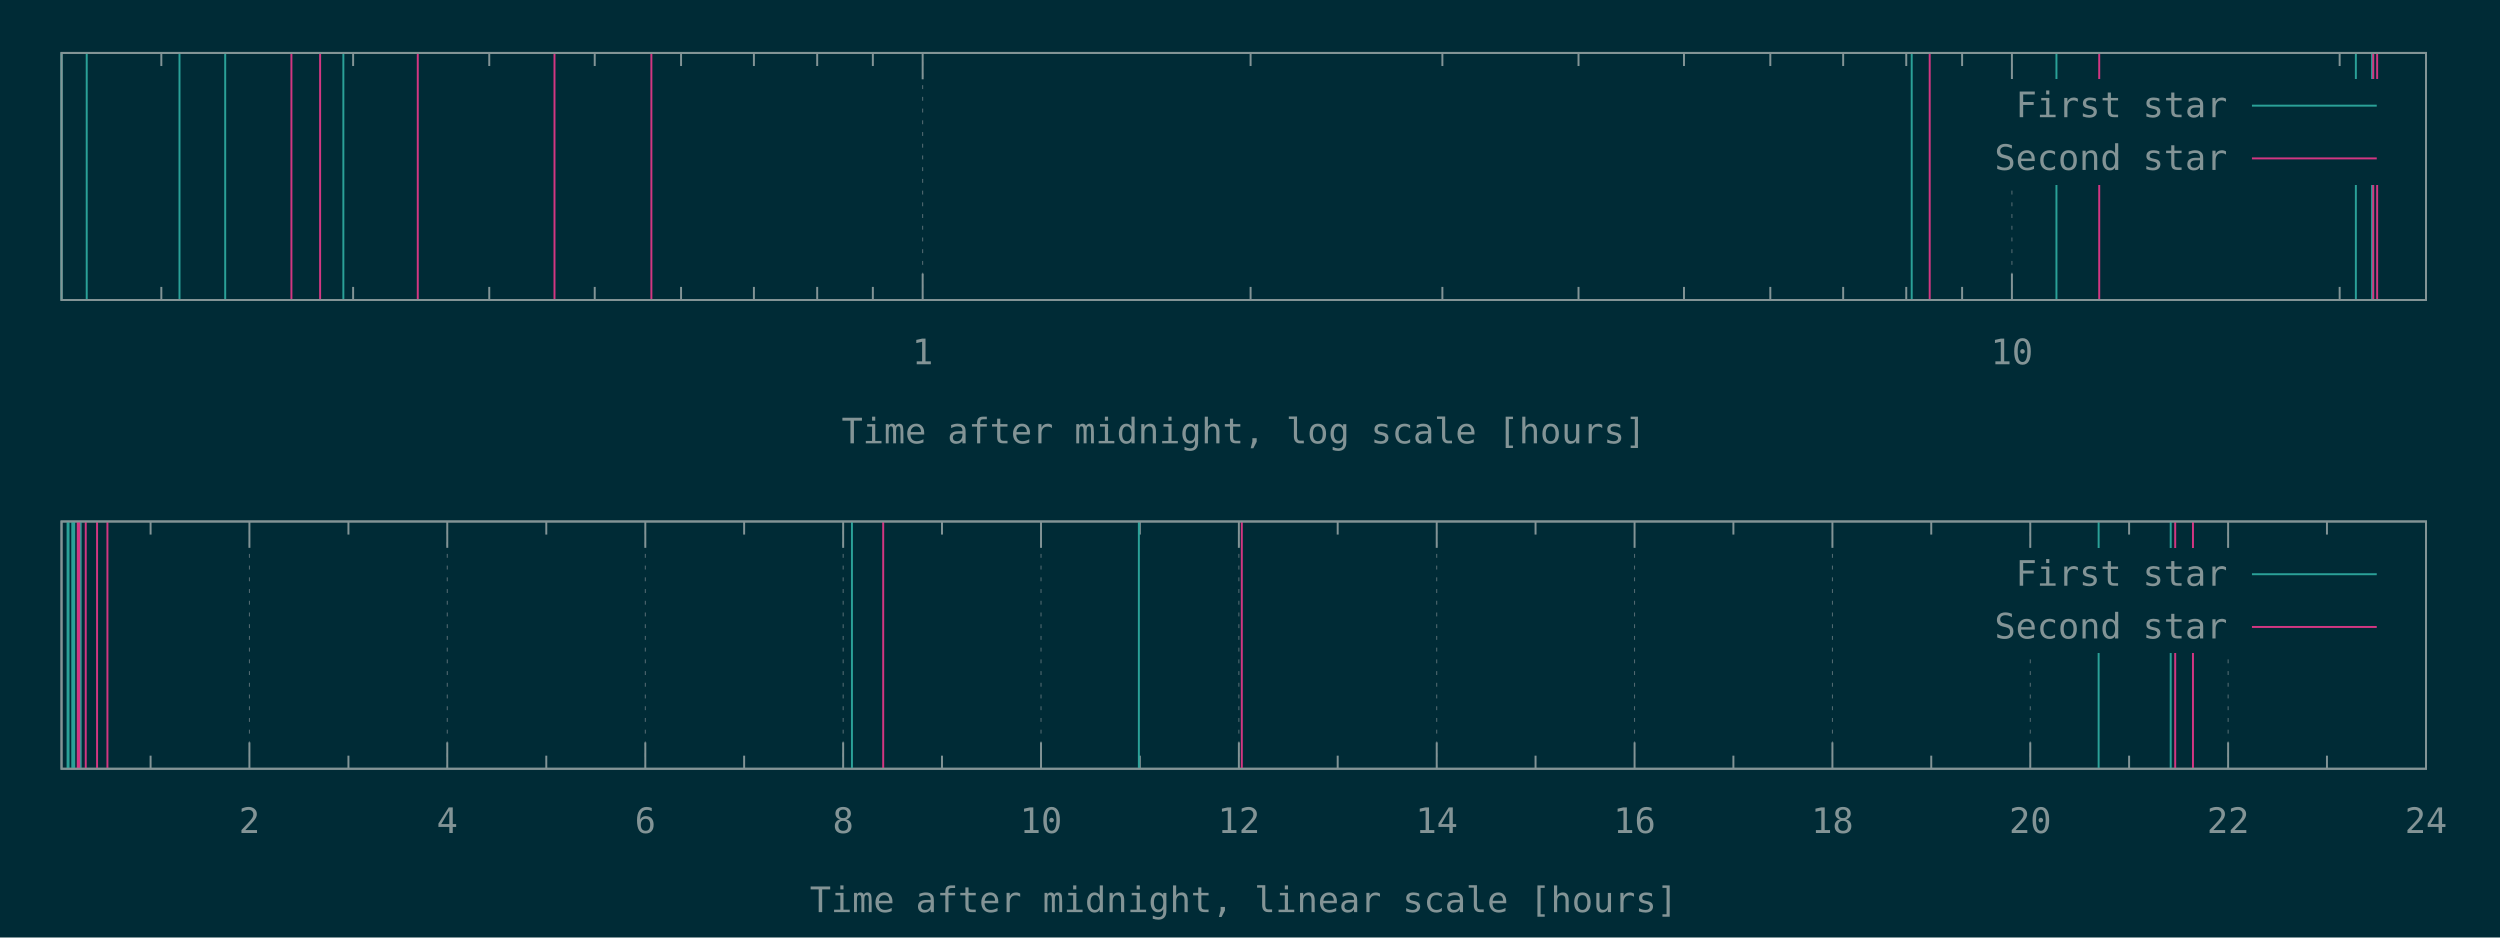
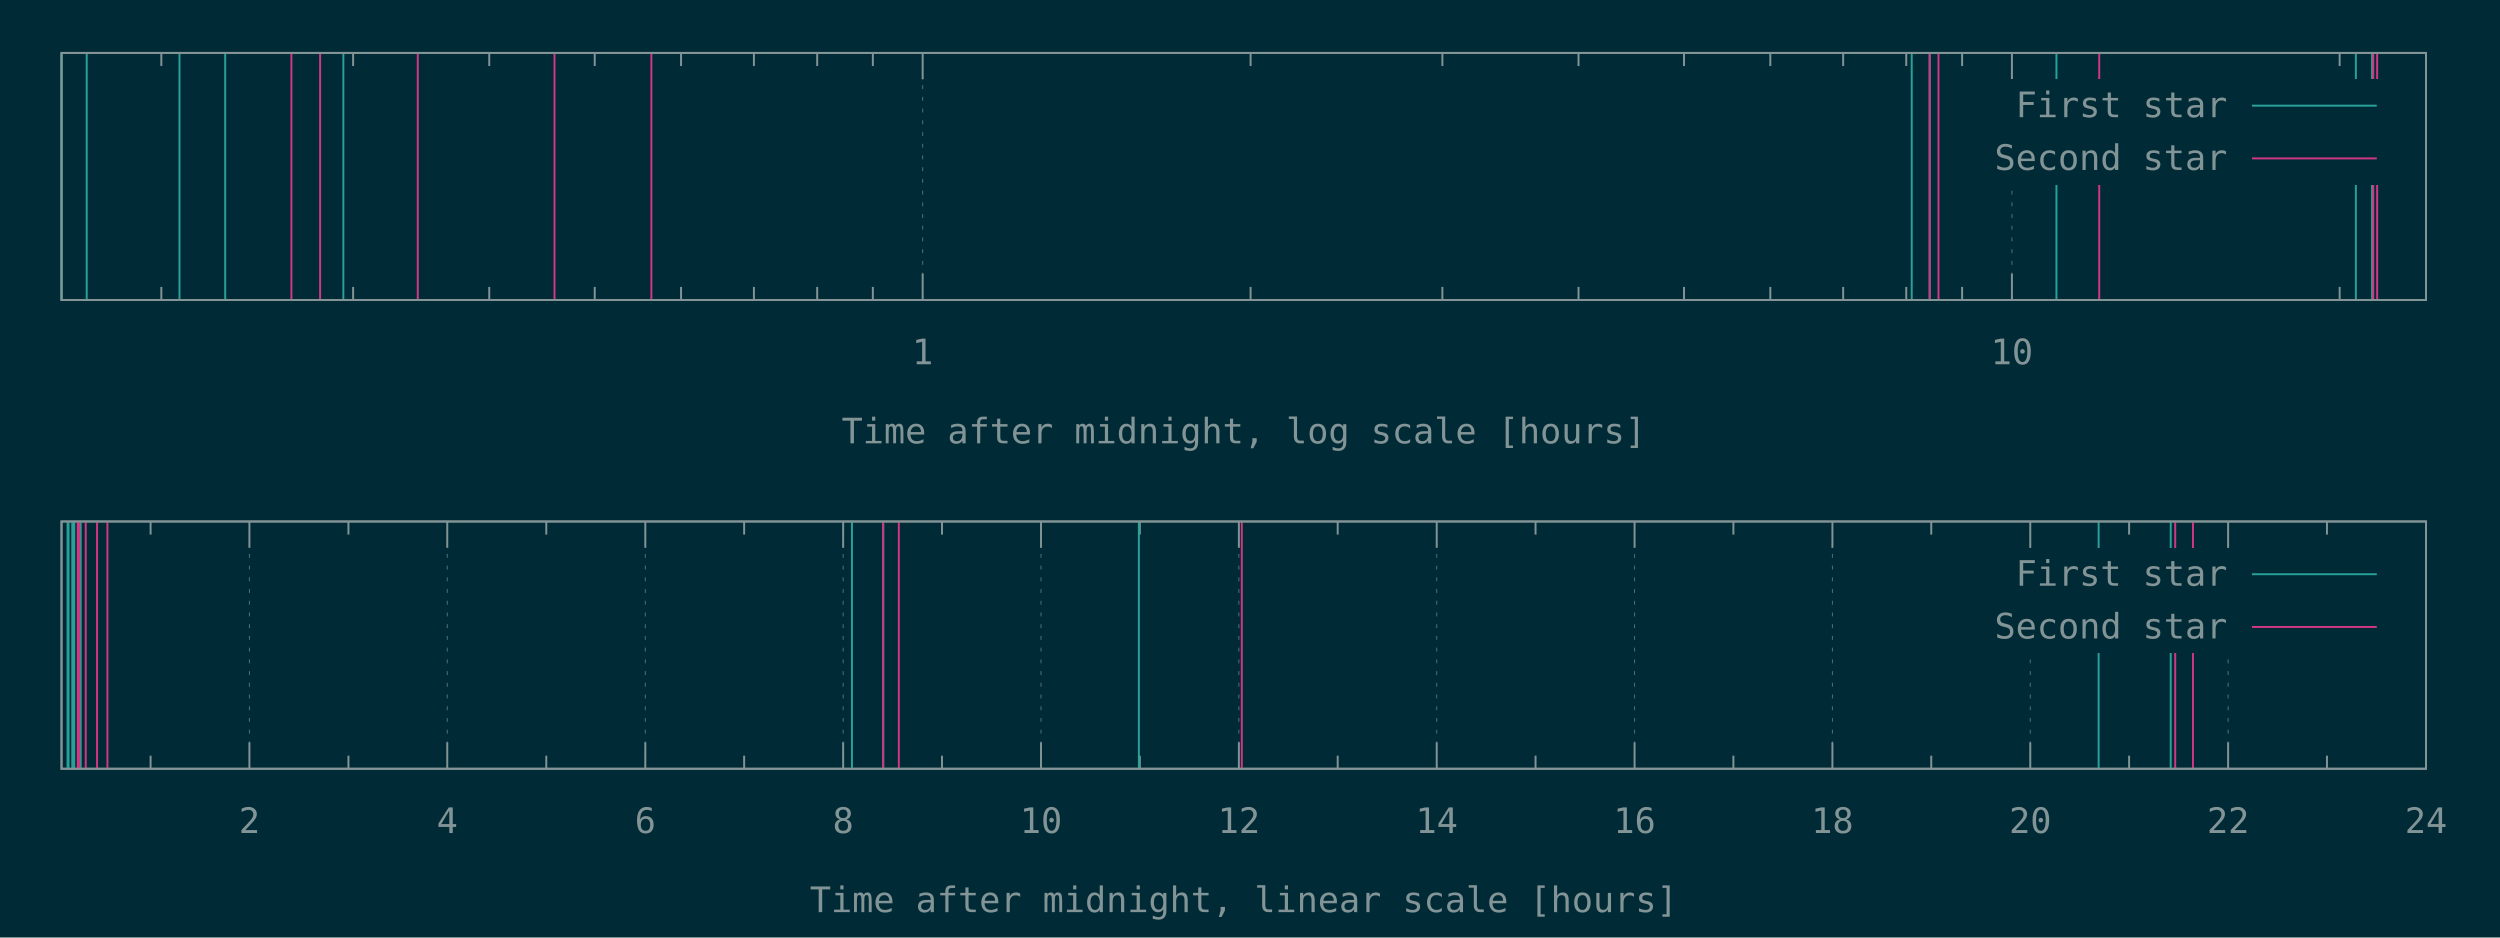
<svg xmlns="http://www.w3.org/2000/svg" xmlns:xlink="http://www.w3.org/1999/xlink" width="1280" height="480" viewBox="0 0 1280 480">
  <g id="gnuplot_canvas">
    <rect x="0" y="0" width="1280" height="480" fill="#002b36" />
    <defs>
      <circle id="gpDot" r="0.5" stroke-width="0.5" stroke="currentColor" />
      <path id="gpPt0" stroke-width="0.148" stroke="currentColor" d="M-1,0 h2 M0,-1 v2" />
      <path id="gpPt1" stroke-width="0.148" stroke="currentColor" d="M-1,-1 L1,1 M1,-1 L-1,1" />
      <path id="gpPt2" stroke-width="0.148" stroke="currentColor" d="M-1,0 L1,0 M0,-1 L0,1 M-1,-1 L1,1 M-1,1 L1,-1" />
      <rect id="gpPt3" stroke-width="0.148" stroke="currentColor" x="-1" y="-1" width="2" height="2" />
      <rect id="gpPt4" stroke-width="0.148" stroke="currentColor" fill="currentColor" x="-1" y="-1" width="2" height="2" />
      <circle id="gpPt5" stroke-width="0.148" stroke="currentColor" cx="0" cy="0" r="1" />
      <use xlink:href="#gpPt5" id="gpPt6" fill="currentColor" stroke="none" />
      <path id="gpPt7" stroke-width="0.148" stroke="currentColor" d="M0,-1.33 L-1.33,0.67 L1.33,0.67 z" />
      <use xlink:href="#gpPt7" id="gpPt8" fill="currentColor" stroke="none" />
      <use xlink:href="#gpPt7" id="gpPt9" stroke="currentColor" transform="rotate(180)" />
      <use xlink:href="#gpPt9" id="gpPt10" fill="currentColor" stroke="none" />
      <use xlink:href="#gpPt3" id="gpPt11" stroke="currentColor" transform="rotate(45)" />
      <use xlink:href="#gpPt11" id="gpPt12" fill="currentColor" stroke="none" />
      <path id="gpPt13" stroke-width="0.148" stroke="currentColor" d="M0,1.330 L1.265,0.411 L0.782,-1.067 L-0.782,-1.076 L-1.265,0.411 z" />
      <use xlink:href="#gpPt13" id="gpPt14" fill="currentColor" stroke="none" />
      <filter id="textbox" filterUnits="objectBoundingBox" x="0" y="0" height="1" width="1">
        <feFlood flood-color="#002B36" flood-opacity="1" result="bgnd" />
        <feComposite in="SourceGraphic" in2="bgnd" operator="atop" />
      </filter>
      <filter id="greybox" filterUnits="objectBoundingBox" x="0" y="0" height="1" width="1">
        <feFlood flood-color="lightgrey" flood-opacity="1" result="grey" />
        <feComposite in="SourceGraphic" in2="grey" operator="atop" />
      </filter>
    </defs>
    <g fill="none" color="#002B36" stroke="currentColor" stroke-width="1.00" stroke-linecap="butt" stroke-linejoin="miter">
</g>
    <g fill="none" color="black" stroke="currentColor" stroke-width="1.00" stroke-linecap="butt" stroke-linejoin="miter">
      <path stroke="rgb(131, 148, 150)" d="M82.6,153.6 L82.6,146.9 M82.6,27.1 L82.6,33.8 M180.8,153.6 L180.8,146.9 M180.8,27.1 L180.8,33.8   M250.5,153.6 L250.5,146.9 M250.5,27.1 L250.5,33.8 M304.5,153.6 L304.5,146.9 M304.5,27.1 L304.5,33.8   M348.7,153.6 L348.7,146.9 M348.7,27.1 L348.7,33.8 M386.0,153.6 L386.0,146.9 M386.0,27.1 L386.0,33.8   M418.4,153.6 L418.4,146.9 M418.4,27.1 L418.4,33.8 M446.9,153.6 L446.9,146.9 M446.9,27.1 L446.9,33.8    " />
    </g>
    <g fill="none" color="black" stroke="rgb(131, 148, 150)" stroke-width="0.50" stroke-linecap="butt" stroke-linejoin="miter">
</g>
    <g fill="none" color="gray" stroke="currentColor" stroke-width="0.50" stroke-linecap="butt" stroke-linejoin="miter">
      <path stroke="rgb( 88, 110, 117)" stroke-dasharray="2,4" class="gridline" d="M472.4,153.6 L472.4,27.1  " />
    </g>
    <g fill="none" color="gray" stroke="rgb( 88, 110, 117)" stroke-width="1.00" stroke-linecap="butt" stroke-linejoin="miter">
</g>
    <g fill="none" color="black" stroke="currentColor" stroke-width="1.00" stroke-linecap="butt" stroke-linejoin="miter">
      <path stroke="rgb(131, 148, 150)" d="M472.4,153.6 L472.4,140.1 M472.4,27.1 L472.4,40.6  " />
      <g transform="translate(472.4,186.5)" stroke="none" fill="rgb(131,148,150)" font-family="Inconsolata" font-size="18.00" text-anchor="middle">
        <text>
          <tspan font-family="Inconsolata"> 1</tspan>
        </text>
      </g>
    </g>
    <g fill="none" color="black" stroke="currentColor" stroke-width="1.00" stroke-linecap="butt" stroke-linejoin="miter">
      <path stroke="rgb(131, 148, 150)" d="M640.3,153.6 L640.3,146.9 M640.3,27.1 L640.3,33.8 M738.5,153.6 L738.5,146.9 M738.5,27.1 L738.5,33.8   M808.2,153.6 L808.2,146.9 M808.2,27.1 L808.2,33.8 M862.2,153.6 L862.2,146.9 M862.2,27.1 L862.2,33.8   M906.4,153.6 L906.4,146.9 M906.4,27.1 L906.4,33.8 M943.7,153.6 L943.7,146.9 M943.7,27.1 L943.7,33.8   M976.0,153.6 L976.0,146.9 M976.0,27.1 L976.0,33.8 M1004.6,153.6 L1004.6,146.9 M1004.6,27.1 L1004.6,33.8    " />
    </g>
    <g fill="none" color="black" stroke="rgb(131, 148, 150)" stroke-width="0.50" stroke-linecap="butt" stroke-linejoin="miter">
</g>
    <g fill="none" color="gray" stroke="currentColor" stroke-width="0.50" stroke-linecap="butt" stroke-linejoin="miter">
      <path stroke="rgb( 88, 110, 117)" stroke-dasharray="2,4" class="gridline" d="M1030.1,153.6 L1030.1,94.6 M1030.1,40.6 L1030.1,27.1  " />
    </g>
    <g fill="none" color="gray" stroke="rgb( 88, 110, 117)" stroke-width="1.00" stroke-linecap="butt" stroke-linejoin="miter">
</g>
    <g fill="none" color="black" stroke="currentColor" stroke-width="1.00" stroke-linecap="butt" stroke-linejoin="miter">
      <path stroke="rgb(131, 148, 150)" d="M1030.1,153.6 L1030.1,140.1 M1030.1,27.1 L1030.1,40.6  " />
      <g transform="translate(1030.1,186.5)" stroke="none" fill="rgb(131,148,150)" font-family="Inconsolata" font-size="18.00" text-anchor="middle">
        <text>
          <tspan font-family="Inconsolata"> 10</tspan>
        </text>
      </g>
    </g>
    <g fill="none" color="black" stroke="currentColor" stroke-width="1.00" stroke-linecap="butt" stroke-linejoin="miter">
      <path stroke="rgb(131, 148, 150)" d="M1197.9,153.6 L1197.9,146.9 M1197.9,27.1 L1197.9,33.8  " />
    </g>
    <g fill="none" color="black" stroke="currentColor" stroke-width="1.00" stroke-linecap="butt" stroke-linejoin="miter">
      <path stroke="rgb(131, 148, 150)" d="M31.5,27.1 L31.5,153.6 L1242.1,153.6 L1242.1,27.1 L31.5,27.1 Z  " />
    </g>
    <g fill="none" color="black" stroke="currentColor" stroke-width="1.00" stroke-linecap="butt" stroke-linejoin="miter">
      <g transform="translate(636.8,227.0)" stroke="none" fill="rgb(131,148,150)" font-family="Inconsolata" font-size="18.00" text-anchor="middle">
        <text>
          <tspan font-family="Inconsolata">Time after midnight, log scale [hours]</tspan>
        </text>
      </g>
    </g>
    <g fill="none" color="black" stroke="currentColor" stroke-width="1.00" stroke-linecap="butt" stroke-linejoin="miter">
</g>
    <g id="gnuplot_plot_1a">
      <g fill="none" color="black" stroke="currentColor" stroke-width="1.00" stroke-linecap="butt" stroke-linejoin="miter">
-         <path stroke="rgb( 42, 161, 152)" d="M31.5,153.6 L31.5,27.1 M44.4,153.6 L44.4,27.1 M91.9,153.6 L91.9,27.1 M115.3,153.6 L115.3,27.1   M175.8,153.6 L175.8,27.1 M978.8,153.6 L978.8,27.1 M1052.9,153.6 L1052.9,27.1 M1206.2,153.6 L1206.2,27.1   M1214.5,153.6 L1214.5,27.1  " />
+         <path stroke="rgb( 42, 161, 152)" d="M31.5,153.6 L31.5,27.1 M44.4,153.6 L44.4,27.1 M91.9,153.6 L91.9,27.1 M115.3,153.6 L115.3,27.1   M175.8,153.6 L175.8,27.1 M978.8,153.6 L978.8,27.1 M988.0,153.6 L988.0,27.1 M1052.9,153.6 L1052.9,27.1   M1206.2,153.6 L1206.2,27.1 M1214.5,153.6 L1214.5,27.1  " />
      </g>
    </g>
    <g id="gnuplot_plot_2a">
      <g fill="none" color="black" stroke="currentColor" stroke-width="1.00" stroke-linecap="butt" stroke-linejoin="miter">
-         <path stroke="rgb(211,  54, 130)" d="M149.2,153.6 L149.2,27.1 M163.9,153.6 L163.9,27.1 M213.9,153.6 L213.9,27.1 M283.9,153.6 L283.9,27.1   M333.5,153.6 L333.5,27.1 M988.0,153.6 L988.0,27.1 M1074.8,153.6 L1074.8,27.1 M1215.1,153.6 L1215.1,27.1   M1217.1,153.6 L1217.1,27.1  " />
+         <path stroke="rgb(211,  54, 130)" d="M149.2,153.6 L149.2,27.1 M163.9,153.6 L163.9,27.1 M213.9,153.6 L213.9,27.1 M283.9,153.6 L283.9,27.1   M333.5,153.6 L333.5,27.1 M988.0,153.6 L988.0,27.1 M992.5,153.6 L992.5,27.1 M1074.8,153.6 L1074.8,27.1   M1215.1,153.6 L1215.1,27.1 M1217.1,153.6 L1217.1,27.1  " />
      </g>
    </g>
    <g stroke="none" shape-rendering="crispEdges">
      <polygon fill="#002B36" points="1001.8,94.6 1229.5,94.6 1229.5,40.6 1001.8,40.6 " />
    </g>
    <g id="gnuplot_plot_1a">
      <g fill="none" color="black" stroke="currentColor" stroke-width="1.00" stroke-linecap="butt" stroke-linejoin="miter">
        <g transform="translate(1140.4,60.0)" stroke="none" fill="rgb(131,148,150)" font-family="Inconsolata" font-size="18.00" text-anchor="end">
          <text>
            <tspan font-family="Inconsolata">First star</tspan>
          </text>
        </g>
      </g>
      <g fill="none" color="black" stroke="currentColor" stroke-width="1.00" stroke-linecap="butt" stroke-linejoin="miter">
        <path stroke="rgb( 42, 161, 152)" d="M1153.0,54.1 L1216.9,54.1  " />
      </g>
    </g>
    <g id="gnuplot_plot_2a">
      <g fill="none" color="black" stroke="currentColor" stroke-width="1.00" stroke-linecap="butt" stroke-linejoin="miter">
        <g transform="translate(1140.4,87.0)" stroke="none" fill="rgb(131,148,150)" font-family="Inconsolata" font-size="18.00" text-anchor="end">
          <text>
            <tspan font-family="Inconsolata">Second star</tspan>
          </text>
        </g>
      </g>
      <g fill="none" color="black" stroke="currentColor" stroke-width="1.00" stroke-linecap="butt" stroke-linejoin="miter">
        <path stroke="rgb(211,  54, 130)" d="M1153.0,81.1 L1216.9,81.1  " />
      </g>
    </g>
    <g fill="none" color="#002B36" stroke="rgb(211,  54, 130)" stroke-width="2.00" stroke-linecap="butt" stroke-linejoin="miter">
</g>
    <g fill="none" color="black" stroke="currentColor" stroke-width="2.00" stroke-linecap="butt" stroke-linejoin="miter">
</g>
    <g fill="none" color="black" stroke="black" stroke-width="1.00" stroke-linecap="butt" stroke-linejoin="miter">
</g>
    <g fill="none" color="black" stroke="currentColor" stroke-width="1.00" stroke-linecap="butt" stroke-linejoin="miter">
      <path stroke="rgb(131, 148, 150)" d="M31.5,27.1 L31.5,153.6 L1242.1,153.6 L1242.1,27.1 L31.5,27.1 Z  " />
    </g>
    <g fill="none" color="black" stroke="currentColor" stroke-width="1.00" stroke-linecap="butt" stroke-linejoin="miter">
</g>
    <g fill="none" color="black" stroke="currentColor" stroke-width="1.00" stroke-linecap="butt" stroke-linejoin="miter">
      <path stroke="rgb(131, 148, 150)" d="M77.1,393.6 L77.1,386.9 M77.1,267.0 L77.1,273.7  " />
    </g>
    <g fill="none" color="black" stroke="rgb(131, 148, 150)" stroke-width="0.50" stroke-linecap="butt" stroke-linejoin="miter">
</g>
    <g fill="none" color="gray" stroke="currentColor" stroke-width="0.50" stroke-linecap="butt" stroke-linejoin="miter">
      <path stroke="rgb( 88, 110, 117)" stroke-dasharray="2,4" class="gridline" d="M127.7,393.6 L127.7,267.0  " />
    </g>
    <g fill="none" color="gray" stroke="rgb( 88, 110, 117)" stroke-width="1.00" stroke-linecap="butt" stroke-linejoin="miter">
</g>
    <g fill="none" color="black" stroke="currentColor" stroke-width="1.00" stroke-linecap="butt" stroke-linejoin="miter">
      <path stroke="rgb(131, 148, 150)" d="M127.7,393.6 L127.7,380.1 M127.7,267.0 L127.7,280.5  " />
      <g transform="translate(127.7,426.5)" stroke="none" fill="rgb(131,148,150)" font-family="Inconsolata" font-size="18.00" text-anchor="middle">
        <text>
          <tspan font-family="Inconsolata"> 2</tspan>
        </text>
      </g>
    </g>
    <g fill="none" color="black" stroke="currentColor" stroke-width="1.00" stroke-linecap="butt" stroke-linejoin="miter">
      <path stroke="rgb(131, 148, 150)" d="M178.4,393.6 L178.4,386.9 M178.4,267.0 L178.4,273.7  " />
    </g>
    <g fill="none" color="black" stroke="rgb(131, 148, 150)" stroke-width="0.50" stroke-linecap="butt" stroke-linejoin="miter">
</g>
    <g fill="none" color="gray" stroke="currentColor" stroke-width="0.50" stroke-linecap="butt" stroke-linejoin="miter">
      <path stroke="rgb( 88, 110, 117)" stroke-dasharray="2,4" class="gridline" d="M229.0,393.6 L229.0,267.0  " />
    </g>
    <g fill="none" color="gray" stroke="rgb( 88, 110, 117)" stroke-width="1.00" stroke-linecap="butt" stroke-linejoin="miter">
</g>
    <g fill="none" color="black" stroke="currentColor" stroke-width="1.00" stroke-linecap="butt" stroke-linejoin="miter">
      <path stroke="rgb(131, 148, 150)" d="M229.0,393.6 L229.0,380.1 M229.0,267.0 L229.0,280.5  " />
      <g transform="translate(229.0,426.5)" stroke="none" fill="rgb(131,148,150)" font-family="Inconsolata" font-size="18.00" text-anchor="middle">
        <text>
          <tspan font-family="Inconsolata"> 4</tspan>
        </text>
      </g>
    </g>
    <g fill="none" color="black" stroke="currentColor" stroke-width="1.00" stroke-linecap="butt" stroke-linejoin="miter">
      <path stroke="rgb(131, 148, 150)" d="M279.7,393.6 L279.7,386.9 M279.7,267.0 L279.7,273.7  " />
    </g>
    <g fill="none" color="black" stroke="rgb(131, 148, 150)" stroke-width="0.50" stroke-linecap="butt" stroke-linejoin="miter">
</g>
    <g fill="none" color="gray" stroke="currentColor" stroke-width="0.50" stroke-linecap="butt" stroke-linejoin="miter">
      <path stroke="rgb( 88, 110, 117)" stroke-dasharray="2,4" class="gridline" d="M330.4,393.6 L330.4,267.0  " />
    </g>
    <g fill="none" color="gray" stroke="rgb( 88, 110, 117)" stroke-width="1.00" stroke-linecap="butt" stroke-linejoin="miter">
</g>
    <g fill="none" color="black" stroke="currentColor" stroke-width="1.00" stroke-linecap="butt" stroke-linejoin="miter">
      <path stroke="rgb(131, 148, 150)" d="M330.4,393.6 L330.4,380.1 M330.4,267.0 L330.4,280.5  " />
      <g transform="translate(330.4,426.5)" stroke="none" fill="rgb(131,148,150)" font-family="Inconsolata" font-size="18.00" text-anchor="middle">
        <text>
          <tspan font-family="Inconsolata"> 6</tspan>
        </text>
      </g>
    </g>
    <g fill="none" color="black" stroke="currentColor" stroke-width="1.00" stroke-linecap="butt" stroke-linejoin="miter">
      <path stroke="rgb(131, 148, 150)" d="M381.0,393.6 L381.0,386.9 M381.0,267.0 L381.0,273.7  " />
    </g>
    <g fill="none" color="black" stroke="rgb(131, 148, 150)" stroke-width="0.50" stroke-linecap="butt" stroke-linejoin="miter">
</g>
    <g fill="none" color="gray" stroke="currentColor" stroke-width="0.50" stroke-linecap="butt" stroke-linejoin="miter">
      <path stroke="rgb( 88, 110, 117)" stroke-dasharray="2,4" class="gridline" d="M431.7,393.6 L431.7,267.0  " />
    </g>
    <g fill="none" color="gray" stroke="rgb( 88, 110, 117)" stroke-width="1.00" stroke-linecap="butt" stroke-linejoin="miter">
</g>
    <g fill="none" color="black" stroke="currentColor" stroke-width="1.00" stroke-linecap="butt" stroke-linejoin="miter">
      <path stroke="rgb(131, 148, 150)" d="M431.7,393.6 L431.7,380.1 M431.7,267.0 L431.7,280.5  " />
      <g transform="translate(431.7,426.5)" stroke="none" fill="rgb(131,148,150)" font-family="Inconsolata" font-size="18.00" text-anchor="middle">
        <text>
          <tspan font-family="Inconsolata"> 8</tspan>
        </text>
      </g>
    </g>
    <g fill="none" color="black" stroke="currentColor" stroke-width="1.00" stroke-linecap="butt" stroke-linejoin="miter">
      <path stroke="rgb(131, 148, 150)" d="M482.3,393.6 L482.3,386.9 M482.3,267.0 L482.3,273.7  " />
    </g>
    <g fill="none" color="black" stroke="rgb(131, 148, 150)" stroke-width="0.50" stroke-linecap="butt" stroke-linejoin="miter">
</g>
    <g fill="none" color="gray" stroke="currentColor" stroke-width="0.50" stroke-linecap="butt" stroke-linejoin="miter">
      <path stroke="rgb( 88, 110, 117)" stroke-dasharray="2,4" class="gridline" d="M533.0,393.6 L533.0,267.0  " />
    </g>
    <g fill="none" color="gray" stroke="rgb( 88, 110, 117)" stroke-width="1.00" stroke-linecap="butt" stroke-linejoin="miter">
</g>
    <g fill="none" color="black" stroke="currentColor" stroke-width="1.00" stroke-linecap="butt" stroke-linejoin="miter">
      <path stroke="rgb(131, 148, 150)" d="M533.0,393.6 L533.0,380.1 M533.0,267.0 L533.0,280.5  " />
      <g transform="translate(533.0,426.5)" stroke="none" fill="rgb(131,148,150)" font-family="Inconsolata" font-size="18.00" text-anchor="middle">
        <text>
          <tspan font-family="Inconsolata"> 10</tspan>
        </text>
      </g>
    </g>
    <g fill="none" color="black" stroke="currentColor" stroke-width="1.00" stroke-linecap="butt" stroke-linejoin="miter">
      <path stroke="rgb(131, 148, 150)" d="M583.6,393.6 L583.6,386.9 M583.6,267.0 L583.6,273.7  " />
    </g>
    <g fill="none" color="black" stroke="rgb(131, 148, 150)" stroke-width="0.50" stroke-linecap="butt" stroke-linejoin="miter">
</g>
    <g fill="none" color="gray" stroke="currentColor" stroke-width="0.50" stroke-linecap="butt" stroke-linejoin="miter">
      <path stroke="rgb( 88, 110, 117)" stroke-dasharray="2,4" class="gridline" d="M634.3,393.6 L634.3,267.0  " />
    </g>
    <g fill="none" color="gray" stroke="rgb( 88, 110, 117)" stroke-width="1.00" stroke-linecap="butt" stroke-linejoin="miter">
</g>
    <g fill="none" color="black" stroke="currentColor" stroke-width="1.00" stroke-linecap="butt" stroke-linejoin="miter">
      <path stroke="rgb(131, 148, 150)" d="M634.3,393.6 L634.3,380.1 M634.3,267.0 L634.3,280.5  " />
      <g transform="translate(634.3,426.5)" stroke="none" fill="rgb(131,148,150)" font-family="Inconsolata" font-size="18.00" text-anchor="middle">
        <text>
          <tspan font-family="Inconsolata"> 12</tspan>
        </text>
      </g>
    </g>
    <g fill="none" color="black" stroke="currentColor" stroke-width="1.00" stroke-linecap="butt" stroke-linejoin="miter">
      <path stroke="rgb(131, 148, 150)" d="M684.9,393.6 L684.9,386.9 M684.9,267.0 L684.9,273.7  " />
    </g>
    <g fill="none" color="black" stroke="rgb(131, 148, 150)" stroke-width="0.50" stroke-linecap="butt" stroke-linejoin="miter">
</g>
    <g fill="none" color="gray" stroke="currentColor" stroke-width="0.50" stroke-linecap="butt" stroke-linejoin="miter">
      <path stroke="rgb( 88, 110, 117)" stroke-dasharray="2,4" class="gridline" d="M735.6,393.6 L735.6,267.0  " />
    </g>
    <g fill="none" color="gray" stroke="rgb( 88, 110, 117)" stroke-width="1.00" stroke-linecap="butt" stroke-linejoin="miter">
</g>
    <g fill="none" color="black" stroke="currentColor" stroke-width="1.00" stroke-linecap="butt" stroke-linejoin="miter">
      <path stroke="rgb(131, 148, 150)" d="M735.6,393.6 L735.6,380.1 M735.6,267.0 L735.6,280.5  " />
      <g transform="translate(735.6,426.5)" stroke="none" fill="rgb(131,148,150)" font-family="Inconsolata" font-size="18.00" text-anchor="middle">
        <text>
          <tspan font-family="Inconsolata"> 14</tspan>
        </text>
      </g>
    </g>
    <g fill="none" color="black" stroke="currentColor" stroke-width="1.00" stroke-linecap="butt" stroke-linejoin="miter">
      <path stroke="rgb(131, 148, 150)" d="M786.2,393.6 L786.2,386.9 M786.2,267.0 L786.2,273.7  " />
    </g>
    <g fill="none" color="black" stroke="rgb(131, 148, 150)" stroke-width="0.50" stroke-linecap="butt" stroke-linejoin="miter">
</g>
    <g fill="none" color="gray" stroke="currentColor" stroke-width="0.50" stroke-linecap="butt" stroke-linejoin="miter">
      <path stroke="rgb( 88, 110, 117)" stroke-dasharray="2,4" class="gridline" d="M836.9,393.6 L836.9,267.0  " />
    </g>
    <g fill="none" color="gray" stroke="rgb( 88, 110, 117)" stroke-width="1.00" stroke-linecap="butt" stroke-linejoin="miter">
</g>
    <g fill="none" color="black" stroke="currentColor" stroke-width="1.00" stroke-linecap="butt" stroke-linejoin="miter">
      <path stroke="rgb(131, 148, 150)" d="M836.9,393.6 L836.9,380.1 M836.9,267.0 L836.9,280.5  " />
      <g transform="translate(836.9,426.5)" stroke="none" fill="rgb(131,148,150)" font-family="Inconsolata" font-size="18.00" text-anchor="middle">
        <text>
          <tspan font-family="Inconsolata"> 16</tspan>
        </text>
      </g>
    </g>
    <g fill="none" color="black" stroke="currentColor" stroke-width="1.00" stroke-linecap="butt" stroke-linejoin="miter">
      <path stroke="rgb(131, 148, 150)" d="M887.5,393.6 L887.5,386.9 M887.5,267.0 L887.5,273.7  " />
    </g>
    <g fill="none" color="black" stroke="rgb(131, 148, 150)" stroke-width="0.50" stroke-linecap="butt" stroke-linejoin="miter">
</g>
    <g fill="none" color="gray" stroke="currentColor" stroke-width="0.50" stroke-linecap="butt" stroke-linejoin="miter">
      <path stroke="rgb( 88, 110, 117)" stroke-dasharray="2,4" class="gridline" d="M938.2,393.6 L938.2,267.0  " />
    </g>
    <g fill="none" color="gray" stroke="rgb( 88, 110, 117)" stroke-width="1.00" stroke-linecap="butt" stroke-linejoin="miter">
</g>
    <g fill="none" color="black" stroke="currentColor" stroke-width="1.00" stroke-linecap="butt" stroke-linejoin="miter">
      <path stroke="rgb(131, 148, 150)" d="M938.2,393.6 L938.2,380.1 M938.2,267.0 L938.2,280.5  " />
      <g transform="translate(938.2,426.5)" stroke="none" fill="rgb(131,148,150)" font-family="Inconsolata" font-size="18.00" text-anchor="middle">
        <text>
          <tspan font-family="Inconsolata"> 18</tspan>
        </text>
      </g>
    </g>
    <g fill="none" color="black" stroke="currentColor" stroke-width="1.00" stroke-linecap="butt" stroke-linejoin="miter">
      <path stroke="rgb(131, 148, 150)" d="M988.8,393.6 L988.8,386.9 M988.8,267.0 L988.8,273.7  " />
    </g>
    <g fill="none" color="black" stroke="rgb(131, 148, 150)" stroke-width="0.50" stroke-linecap="butt" stroke-linejoin="miter">
</g>
    <g fill="none" color="gray" stroke="currentColor" stroke-width="0.50" stroke-linecap="butt" stroke-linejoin="miter">
      <path stroke="rgb( 88, 110, 117)" stroke-dasharray="2,4" class="gridline" d="M1039.5,393.6 L1039.5,334.5 M1039.5,280.5 L1039.5,267.0  " />
    </g>
    <g fill="none" color="gray" stroke="rgb( 88, 110, 117)" stroke-width="1.00" stroke-linecap="butt" stroke-linejoin="miter">
</g>
    <g fill="none" color="black" stroke="currentColor" stroke-width="1.00" stroke-linecap="butt" stroke-linejoin="miter">
      <path stroke="rgb(131, 148, 150)" d="M1039.5,393.6 L1039.5,380.1 M1039.5,267.0 L1039.5,280.5  " />
      <g transform="translate(1039.5,426.5)" stroke="none" fill="rgb(131,148,150)" font-family="Inconsolata" font-size="18.00" text-anchor="middle">
        <text>
          <tspan font-family="Inconsolata"> 20</tspan>
        </text>
      </g>
    </g>
    <g fill="none" color="black" stroke="currentColor" stroke-width="1.00" stroke-linecap="butt" stroke-linejoin="miter">
      <path stroke="rgb(131, 148, 150)" d="M1090.1,393.6 L1090.1,386.9 M1090.1,267.0 L1090.1,273.7  " />
    </g>
    <g fill="none" color="black" stroke="rgb(131, 148, 150)" stroke-width="0.50" stroke-linecap="butt" stroke-linejoin="miter">
</g>
    <g fill="none" color="gray" stroke="currentColor" stroke-width="0.50" stroke-linecap="butt" stroke-linejoin="miter">
      <path stroke="rgb( 88, 110, 117)" stroke-dasharray="2,4" class="gridline" d="M1140.8,393.6 L1140.8,334.5 M1140.8,280.5 L1140.8,267.0  " />
    </g>
    <g fill="none" color="gray" stroke="rgb( 88, 110, 117)" stroke-width="1.00" stroke-linecap="butt" stroke-linejoin="miter">
</g>
    <g fill="none" color="black" stroke="currentColor" stroke-width="1.00" stroke-linecap="butt" stroke-linejoin="miter">
      <path stroke="rgb(131, 148, 150)" d="M1140.8,393.6 L1140.8,380.1 M1140.8,267.0 L1140.8,280.5  " />
      <g transform="translate(1140.8,426.5)" stroke="none" fill="rgb(131,148,150)" font-family="Inconsolata" font-size="18.00" text-anchor="middle">
        <text>
          <tspan font-family="Inconsolata"> 22</tspan>
        </text>
      </g>
    </g>
    <g fill="none" color="black" stroke="currentColor" stroke-width="1.00" stroke-linecap="butt" stroke-linejoin="miter">
      <path stroke="rgb(131, 148, 150)" d="M1191.4,393.6 L1191.4,386.9 M1191.4,267.0 L1191.4,273.7  " />
    </g>
    <g fill="none" color="black" stroke="rgb(131, 148, 150)" stroke-width="0.50" stroke-linecap="butt" stroke-linejoin="miter">
</g>
    <g fill="none" color="gray" stroke="currentColor" stroke-width="0.50" stroke-linecap="butt" stroke-linejoin="miter">
      <path stroke="rgb( 88, 110, 117)" stroke-dasharray="2,4" class="gridline" d="M1242.1,393.6 L1242.1,267.0  " />
    </g>
    <g fill="none" color="gray" stroke="rgb( 88, 110, 117)" stroke-width="1.00" stroke-linecap="butt" stroke-linejoin="miter">
</g>
    <g fill="none" color="black" stroke="currentColor" stroke-width="1.00" stroke-linecap="butt" stroke-linejoin="miter">
      <path stroke="rgb(131, 148, 150)" d="M1242.1,393.6 L1242.1,380.1 M1242.1,267.0 L1242.1,280.5  " />
      <g transform="translate(1242.1,426.5)" stroke="none" fill="rgb(131,148,150)" font-family="Inconsolata" font-size="18.00" text-anchor="middle">
        <text>
          <tspan font-family="Inconsolata"> 24</tspan>
        </text>
      </g>
    </g>
    <g fill="none" color="black" stroke="currentColor" stroke-width="1.00" stroke-linecap="butt" stroke-linejoin="miter">
</g>
    <g fill="none" color="black" stroke="currentColor" stroke-width="1.00" stroke-linecap="butt" stroke-linejoin="miter">
      <path stroke="rgb(131, 148, 150)" d="M31.5,267.0 L31.5,393.6 L1242.1,393.6 L1242.1,267.0 L31.5,267.0 Z  " />
    </g>
    <g fill="none" color="black" stroke="currentColor" stroke-width="1.00" stroke-linecap="butt" stroke-linejoin="miter">
      <g transform="translate(636.8,467.0)" stroke="none" fill="rgb(131,148,150)" font-family="Inconsolata" font-size="18.00" text-anchor="middle">
        <text>
          <tspan font-family="Inconsolata">Time after midnight, linear scale [hours]</tspan>
        </text>
      </g>
    </g>
    <g fill="none" color="black" stroke="currentColor" stroke-width="1.00" stroke-linecap="butt" stroke-linejoin="miter">
</g>
    <g id="gnuplot_plot_1b">
      <g fill="none" color="black" stroke="currentColor" stroke-width="1.00" stroke-linecap="butt" stroke-linejoin="miter">
-         <path stroke="rgb( 42, 161, 152)" d="M34.6,393.6 L34.6,267.0 M35.1,393.6 L35.1,267.0 M37.0,393.6 L37.0,267.0 M38.0,393.6 L38.0,267.0   M41.3,393.6 L41.3,267.0 M436.2,393.6 L436.2,267.0 M583.1,393.6 L583.1,267.0 M1074.5,393.6 L1074.5,267.0   M1111.4,393.6 L1111.4,267.0  " />
+         <path stroke="rgb( 42, 161, 152)" d="M34.6,393.6 L34.6,267.0 M35.1,393.6 L35.1,267.0 M37.0,393.6 L37.0,267.0 M38.0,393.6 L38.0,267.0   M41.3,393.6 L41.3,267.0 M436.2,393.6 L436.2,267.0 M452.2,393.6 L452.2,267.0 M583.1,393.6 L583.1,267.0   M1074.5,393.6 L1074.5,267.0 M1111.4,393.6 L1111.4,267.0  " />
      </g>
    </g>
    <g id="gnuplot_plot_2b">
      <g fill="none" color="black" stroke="currentColor" stroke-width="1.00" stroke-linecap="butt" stroke-linejoin="miter">
-         <path stroke="rgb(211,  54, 130)" d="M39.8,393.6 L39.8,267.0 M40.6,393.6 L40.6,267.0 M43.9,393.6 L43.9,267.0 M49.7,393.6 L49.7,267.0   M55.0,393.6 L55.0,267.0 M452.2,393.6 L452.2,267.0 M635.8,393.6 L635.8,267.0 M1113.7,393.6 L1113.7,267.0   M1122.8,393.6 L1122.8,267.0  " />
+         <path stroke="rgb(211,  54, 130)" d="M39.8,393.6 L39.8,267.0 M40.6,393.6 L40.6,267.0 M43.9,393.6 L43.9,267.0 M49.7,393.6 L49.7,267.0   M55.0,393.6 L55.0,267.0 M452.2,393.6 L452.2,267.0 M460.2,393.6 L460.2,267.0 M635.8,393.6 L635.8,267.0   M1113.7,393.6 L1113.7,267.0 M1122.8,393.6 L1122.8,267.0  " />
      </g>
    </g>
    <g stroke="none" shape-rendering="crispEdges">
      <polygon fill="#002B36" points="1001.8,334.5 1229.5,334.5 1229.5,280.5 1001.8,280.5 " />
    </g>
    <g id="gnuplot_plot_1b">
      <g fill="none" color="black" stroke="currentColor" stroke-width="1.00" stroke-linecap="butt" stroke-linejoin="miter">
        <g transform="translate(1140.4,299.9)" stroke="none" fill="rgb(131,148,150)" font-family="Inconsolata" font-size="18.00" text-anchor="end">
          <text>
            <tspan font-family="Inconsolata">First star</tspan>
          </text>
        </g>
      </g>
      <g fill="none" color="black" stroke="currentColor" stroke-width="1.00" stroke-linecap="butt" stroke-linejoin="miter">
        <path stroke="rgb( 42, 161, 152)" d="M1153.0,294.0 L1216.9,294.0  " />
      </g>
    </g>
    <g id="gnuplot_plot_2b">
      <g fill="none" color="black" stroke="currentColor" stroke-width="1.00" stroke-linecap="butt" stroke-linejoin="miter">
        <g transform="translate(1140.4,326.9)" stroke="none" fill="rgb(131,148,150)" font-family="Inconsolata" font-size="18.00" text-anchor="end">
          <text>
            <tspan font-family="Inconsolata">Second star</tspan>
          </text>
        </g>
      </g>
      <g fill="none" color="black" stroke="currentColor" stroke-width="1.00" stroke-linecap="butt" stroke-linejoin="miter">
        <path stroke="rgb(211,  54, 130)" d="M1153.0,321.0 L1216.9,321.0  " />
      </g>
    </g>
    <g fill="none" color="#002B36" stroke="rgb(211,  54, 130)" stroke-width="2.00" stroke-linecap="butt" stroke-linejoin="miter">
</g>
    <g fill="none" color="black" stroke="currentColor" stroke-width="2.00" stroke-linecap="butt" stroke-linejoin="miter">
</g>
    <g fill="none" color="black" stroke="black" stroke-width="1.00" stroke-linecap="butt" stroke-linejoin="miter">
</g>
    <g fill="none" color="black" stroke="currentColor" stroke-width="1.00" stroke-linecap="butt" stroke-linejoin="miter">
      <path stroke="rgb(131, 148, 150)" d="M31.5,267.0 L31.5,393.6 L1242.1,393.6 L1242.1,267.0 L31.5,267.0 Z  " />
    </g>
    <g fill="none" color="black" stroke="currentColor" stroke-width="1.00" stroke-linecap="butt" stroke-linejoin="miter">
</g>
  </g>
</svg>
